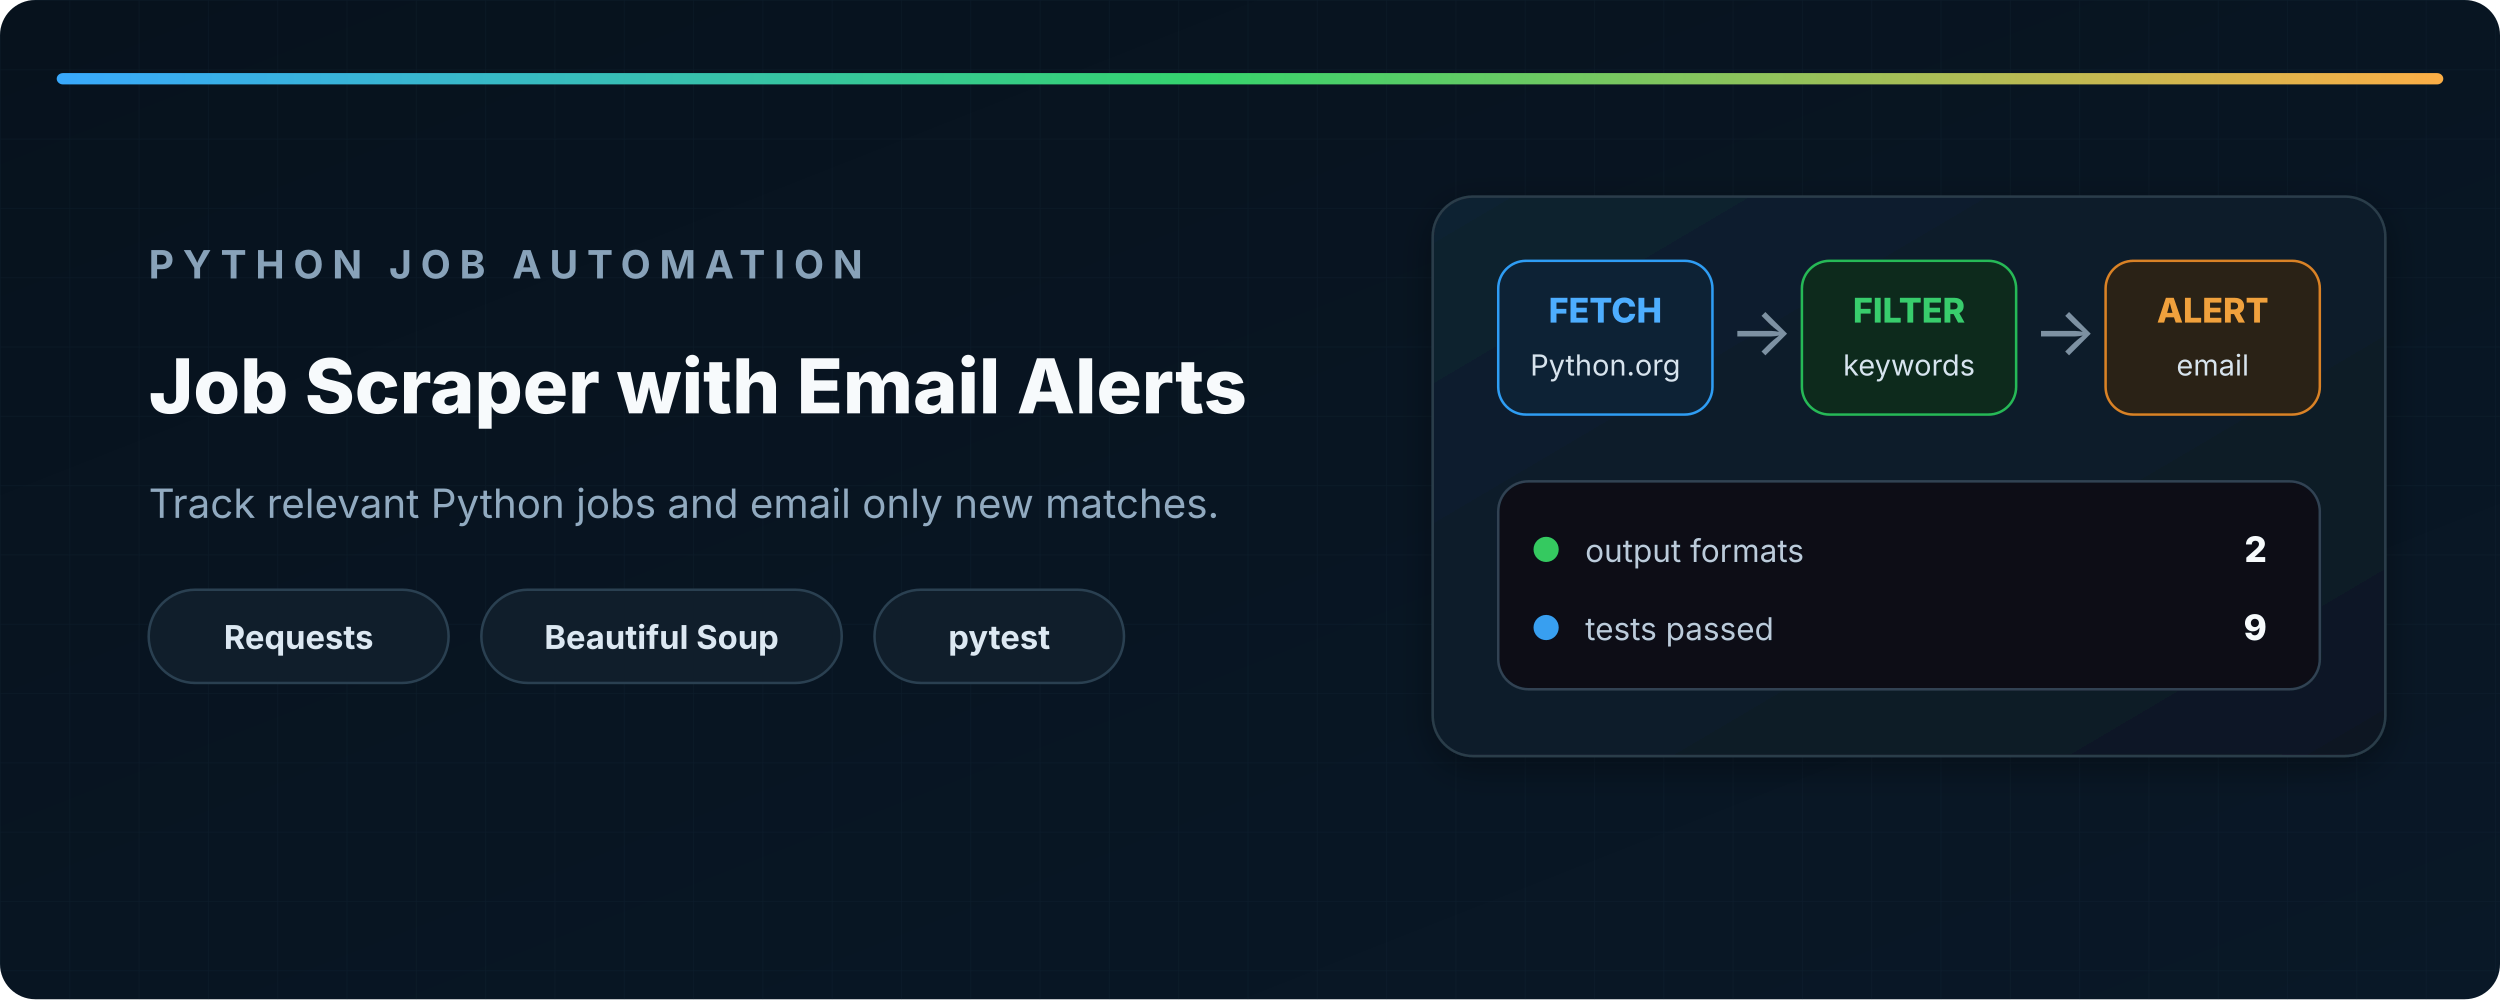
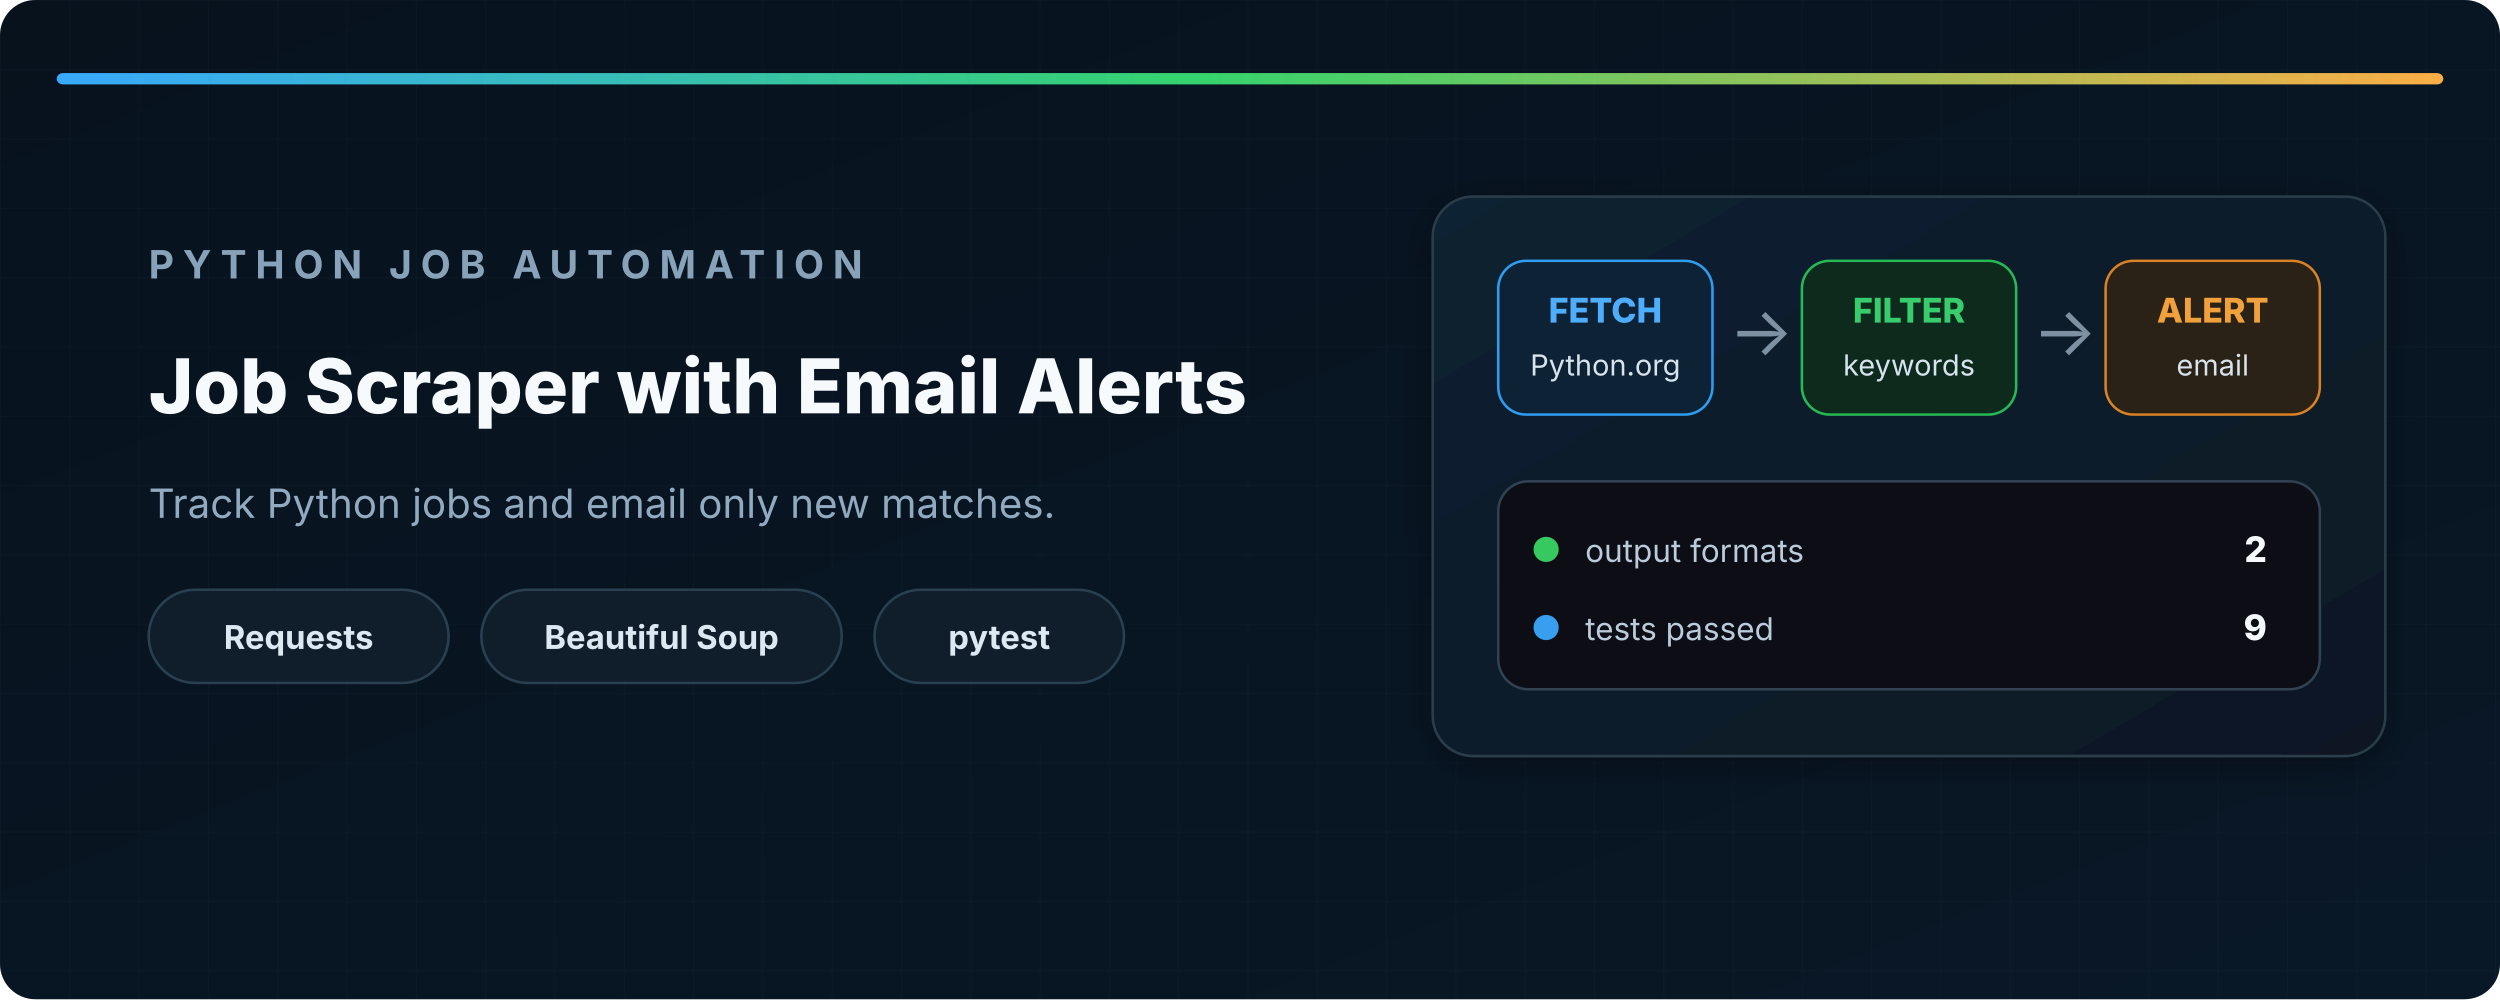
<svg xmlns="http://www.w3.org/2000/svg" width="1984" height="793" viewBox="0 0 1984 793" role="img" aria-labelledby="title desc">
  <defs>
    <linearGradient id="bg" x1="0" y1="0" x2="1" y2="1">
      <stop stop-color="#07121d" />
      <stop offset="1" stop-color="#091827" />
    </linearGradient>
    <linearGradient id="accent" x1="0" y1="0" x2="1" y2="0">
      <stop stop-color="#39a8ff" />
      <stop offset=".48" stop-color="#35d36d" />
      <stop offset="1" stop-color="#ffad45" />
    </linearGradient>
    <linearGradient id="panel" x1="0" y1="0" x2="1" y2="1">
      <stop stop-color="#102130" />
      <stop offset="1" stop-color="#0b1824" />
    </linearGradient>
    <pattern id="grid" width="55" height="55" patternUnits="userSpaceOnUse">
      <path d="M55 0H0V55" fill="none" stroke="#254055" stroke-opacity=".18" />
    </pattern>
    <filter id="shadow" x="-20%" y="-20%" width="140%" height="140%">
      <feDropShadow dx="0" dy="8" stdDeviation="14" flood-color="#000" flood-opacity=".35" />
    </filter>
  </defs>
  <rect width="1984" height="793" rx="28" fill="url(#bg)" />
  <rect width="1984" height="793" rx="28" fill="url(#grid)" />
  <rect x="45" y="58" width="1894" height="9" rx="5" fill="url(#accent)" />
  <g font-family="Inter,Segoe UI,Arial,sans-serif">
    <text x="118" y="221" fill="#88a2b9" font-size="31" font-weight="700" letter-spacing="7">PYTHON JOB AUTOMATION</text>
    <text x="118" y="328" fill="#f7fafc" font-size="60" font-weight="800">Job Scraper with Email Alerts</text>
-     <text x="118" y="411" fill="#91aac0" font-size="32">Track relevant Python jobs and email only new matches.</text>
+     <text x="118" y="411" fill="#91aac0" font-size="32">Track Python jobs and email only new matches.</text>
    <g transform="translate(118 468)">
      <rect width="238" height="74" rx="37" fill="#101e2b" stroke="#2a4051" stroke-width="2" />
      <text x="119" y="47" text-anchor="middle" fill="#dce8f2" font-size="26" font-weight="700">Requests</text>
      <rect x="264" width="286" height="74" rx="37" fill="#101e2b" stroke="#2a4051" stroke-width="2" />
      <text x="407" y="47" text-anchor="middle" fill="#dce8f2" font-size="26" font-weight="700">Beautiful Soup</text>
      <rect x="576" width="198" height="74" rx="37" fill="#101e2b" stroke="#2a4051" stroke-width="2" />
      <text x="675" y="47" text-anchor="middle" fill="#dce8f2" font-size="26" font-weight="700">pytest</text>
    </g>
    <g transform="translate(1137 156)" filter="url(#shadow)">
      <rect width="756" height="444" rx="32" fill="url(#panel)" stroke="#2b3c4a" stroke-width="2" />
      <g transform="translate(52 51)">
        <rect width="170" height="122" rx="22" fill="#102234" stroke="#2f9df4" stroke-width="2" />
        <text x="85" y="49" text-anchor="middle" fill="#4daeff" font-size="27" font-weight="800">FETCH</text>
        <text x="85" y="91" text-anchor="middle" fill="#d7e4ee" font-size="23">Python.org</text>
        <text x="183" y="75" fill="#7d91a2" font-size="54">→</text>
        <rect x="241" width="170" height="122" rx="22" fill="#0b291d" stroke="#27b957" stroke-width="2" />
        <text x="326" y="49" text-anchor="middle" fill="#39cd6c" font-size="27" font-weight="800">FILTER</text>
        <text x="326" y="91" text-anchor="middle" fill="#d7e4ee" font-size="23">keywords</text>
        <text x="424" y="75" fill="#7d91a2" font-size="54">→</text>
        <rect x="482" width="170" height="122" rx="22" fill="#2a2012" stroke="#d98225" stroke-width="2" />
        <text x="567" y="49" text-anchor="middle" fill="#f0a13c" font-size="27" font-weight="800">ALERT</text>
        <text x="567" y="91" text-anchor="middle" fill="#d7e4ee" font-size="23">email</text>
      </g>
      <g transform="translate(52 226)">
        <rect width="652" height="165" rx="24" fill="#070d18" stroke="#304252" stroke-width="2" />
        <circle cx="38" cy="54" r="10" fill="#35c960" />
        <text x="69" y="64" fill="#bccbda" font-size="25">output formats</text>
        <text x="610" y="64" text-anchor="end" fill="#f7fafc" font-size="28" font-weight="800">2</text>
        <circle cx="38" cy="116" r="10" fill="#399ff0" />
        <text x="69" y="126" fill="#bccbda" font-size="25">tests passed</text>
        <text x="610" y="126" text-anchor="end" fill="#f7fafc" font-size="28" font-weight="800">9</text>
      </g>
    </g>
  </g>
</svg>
